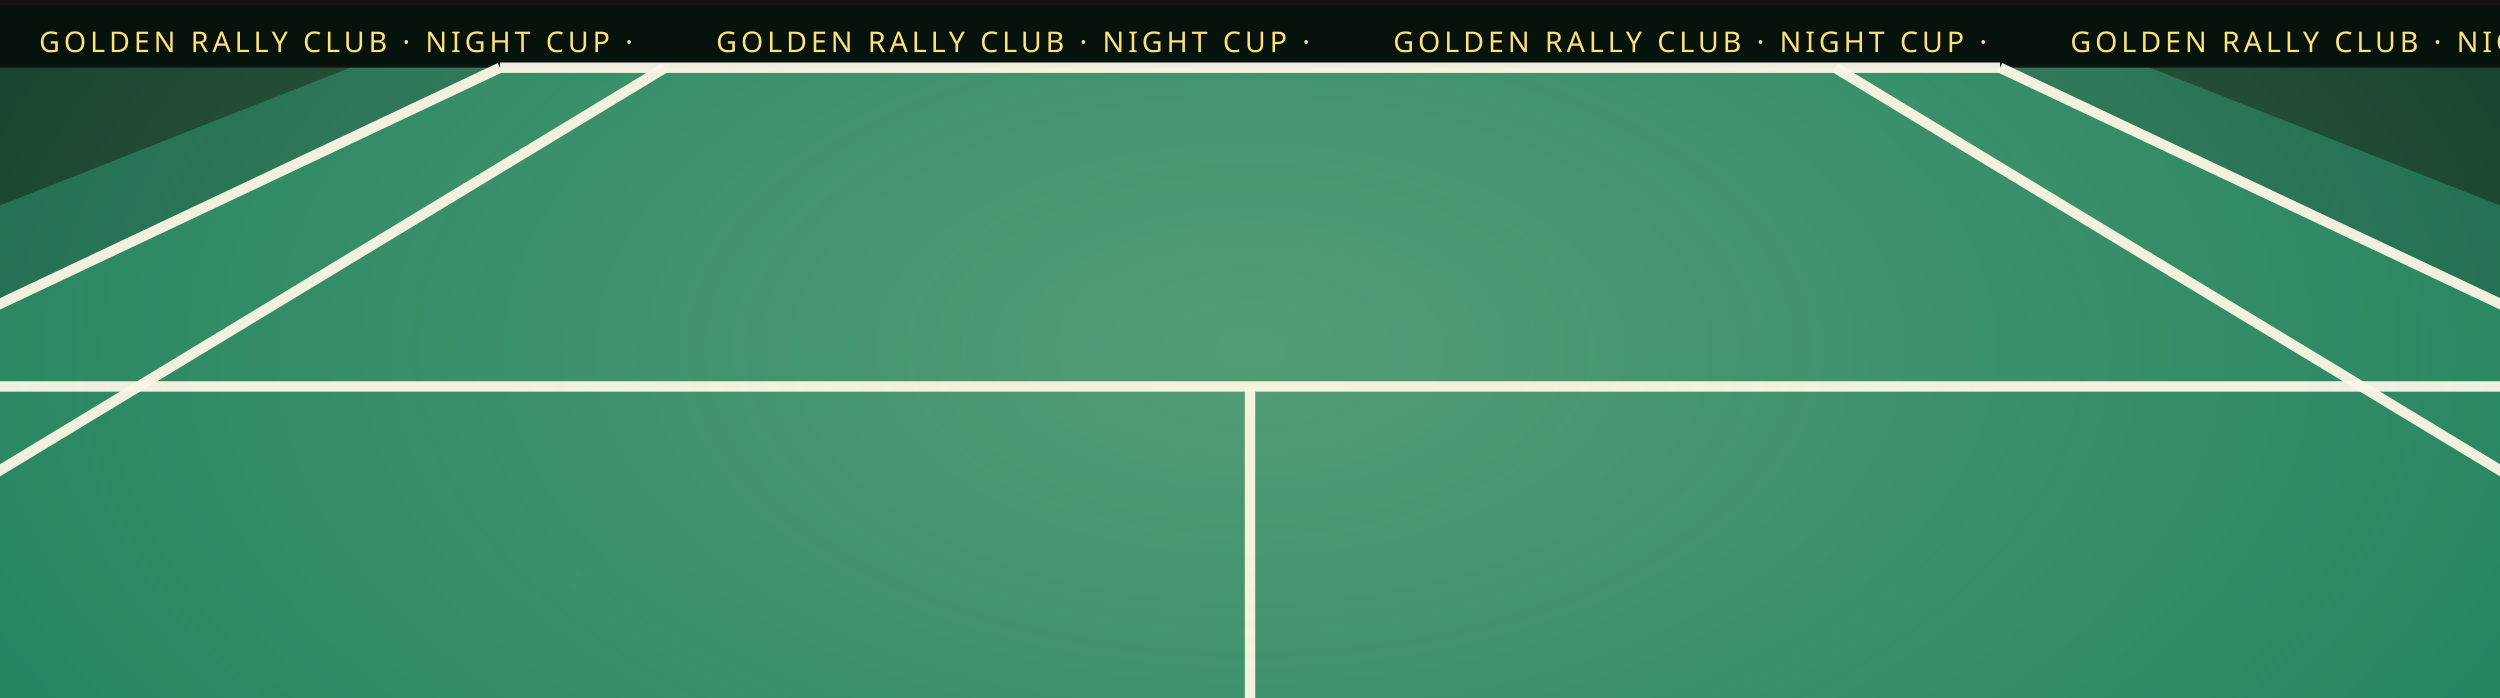
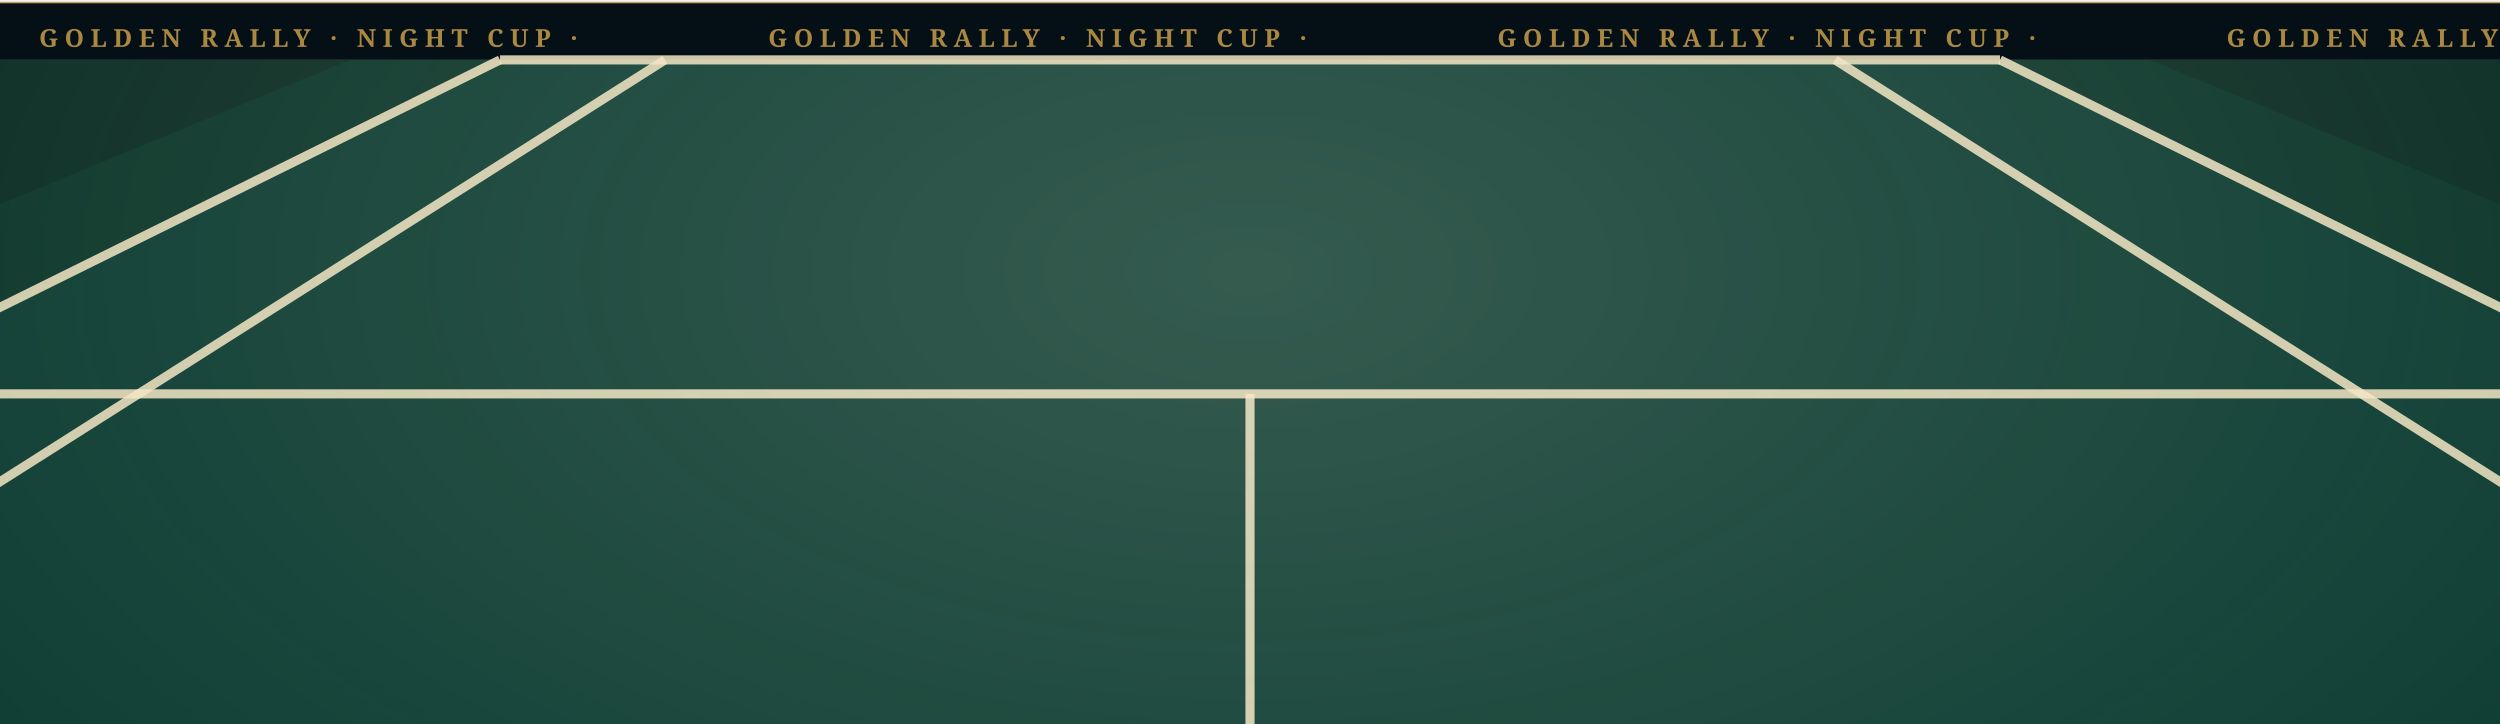
- <svg xmlns="http://www.w3.org/2000/svg" width="1920" height="536" viewBox="0 0 1920 536">
+ <svg xmlns="http://www.w3.org/2000/svg" width="1920" height="556" viewBox="0 0 1920 556">
  <style>.lg{font-family:'Luckiest Guy',sans-serif}.li{font-family:'Lilita One',sans-serif}</style>
  <defs>
    <linearGradient id="gold" x1="0" y1="0" x2="0" y2="1">
-       <stop offset="0" stop-color="#fffbe0" />
-       <stop offset=".22" stop-color="#ffe17a" />
-       <stop offset=".48" stop-color="#d99a1e" />
-       <stop offset=".62" stop-color="#ffe9a0" />
-       <stop offset=".82" stop-color="#b9780f" />
-       <stop offset="1" stop-color="#7a4a06" />
+       <stop offset="0" stop-color="#fbf0cf" />
+       <stop offset=".25" stop-color="#e8c47a" />
+       <stop offset=".5" stop-color="#b8862f" />
+       <stop offset=".66" stop-color="#ecd096" />
+       <stop offset=".85" stop-color="#a0701f" />
+       <stop offset="1" stop-color="#6b4612" />
    </linearGradient>
    <linearGradient id="goldH" x1="0" y1="0" x2="1" y2="0">
      <stop offset="0" stop-color="#8a560a" />
      <stop offset=".25" stop-color="#ffe9a0" />
      <stop offset=".5" stop-color="#d99a1e" />
      <stop offset=".75" stop-color="#fff3c4" />
      <stop offset="1" stop-color="#8a560a" />
    </linearGradient>
    <radialGradient id="goldR" cx=".35" cy=".3" r=".8">
      <stop offset="0" stop-color="#fffbe0" />
      <stop offset=".35" stop-color="#ffd75e" />
      <stop offset=".75" stop-color="#c58512" />
      <stop offset="1" stop-color="#6e4205" />
    </radialGradient>
    <linearGradient id="silver" x1="0" y1="0" x2="0" y2="1">
      <stop offset="0" stop-color="#ffffff" />
      <stop offset=".3" stop-color="#d7dee8" />
      <stop offset=".55" stop-color="#8a96a8" />
      <stop offset=".75" stop-color="#eef2f7" />
      <stop offset="1" stop-color="#5a6474" />
    </linearGradient>
    <linearGradient id="bronze" x1="0" y1="0" x2="0" y2="1">
      <stop offset="0" stop-color="#ffe2c4" />
      <stop offset=".35" stop-color="#d98a4e" />
      <stop offset=".6" stop-color="#ffc79a" />
      <stop offset="1" stop-color="#7a3d14" />
    </linearGradient>
    <radialGradient id="ballG" cx=".36" cy=".3" r=".85">
      <stop offset="0" stop-color="#fbffc9" />
      <stop offset=".5" stop-color="#e2f23c" />
      <stop offset="1" stop-color="#8fa313" />
    </radialGradient>
    <radialGradient id="skinL" cx=".38" cy=".3" r=".85">
      <stop offset="0" stop-color="#ffe6cc" />
      <stop offset=".6" stop-color="#f6c49a" />
      <stop offset="1" stop-color="#d9946a" />
    </radialGradient>
    <radialGradient id="skinM" cx=".38" cy=".3" r=".85">
      <stop offset="0" stop-color="#f6c9a0" />
      <stop offset=".6" stop-color="#df9e70" />
      <stop offset="1" stop-color="#b3704a" />
    </radialGradient>
    <radialGradient id="skinB" cx=".38" cy=".3" r=".85">
      <stop offset="0" stop-color="#d79a6e" />
      <stop offset=".6" stop-color="#a86a42" />
      <stop offset="1" stop-color="#6e3f22" />
    </radialGradient>
    <radialGradient id="fur" cx=".4" cy=".3" r=".85">
      <stop offset="0" stop-color="#f6d3a2" />
      <stop offset=".6" stop-color="#d9a066" />
      <stop offset="1" stop-color="#9c6532" />
    </radialGradient>
    <linearGradient id="white" x1="0" y1="0" x2="0" y2="1">
      <stop offset="0" stop-color="#ffffff" />
      <stop offset="1" stop-color="#d9dee6" />
    </linearGradient>
    <linearGradient id="green" x1="0" y1="0" x2="0" y2="1">
      <stop offset="0" stop-color="#2f9a5e" />
      <stop offset="1" stop-color="#0f4a2c" />
    </linearGradient>
    <linearGradient id="navy" x1="0" y1="0" x2="0" y2="1">
      <stop offset="0" stop-color="#2d4a8f" />
      <stop offset="1" stop-color="#121f45" />
    </linearGradient>
    <linearGradient id="burgundy" x1="0" y1="0" x2="0" y2="1">
      <stop offset="0" stop-color="#a8324a" />
      <stop offset="1" stop-color="#4f0e1c" />
    </linearGradient>
    <linearGradient id="red" x1="0" y1="0" x2="0" y2="1">
      <stop offset="0" stop-color="#ff6a5a" />
      <stop offset="1" stop-color="#b8231c" />
    </linearGradient>
    <linearGradient id="hairD" x1="0" y1="0" x2="0" y2="1">
      <stop offset="0" stop-color="#5a3a26" />
      <stop offset="1" stop-color="#1e120b" />
    </linearGradient>
    <linearGradient id="flame" x1="1" y1="0" x2="0" y2="0">
      <stop offset="0" stop-color="#fff7c0" stop-opacity="0" />
      <stop offset=".25" stop-color="#ffd23f" />
      <stop offset=".6" stop-color="#ff8a1e" />
      <stop offset="1" stop-color="#e8381e" stop-opacity="0" />
    </linearGradient>
    <pattern id="grain" width="6" height="6" patternUnits="userSpaceOnUse">
      <circle cx="1" cy="2" r=".6" fill="#000" opacity=".07" />
      <circle cx="4" cy="5" r=".5" fill="#fff" opacity=".06" />
    </pattern>
    <filter id="drop" x="-25%" y="-25%" width="150%" height="160%">
      <feDropShadow dx="0" dy="6" stdDeviation="5" flood-color="#000" flood-opacity=".55" />
    </filter>
    <filter id="glow" x="-50%" y="-50%" width="200%" height="200%">
      <feGaussianBlur stdDeviation="7" />
    </filter>
    <filter id="glowS" x="-50%" y="-50%" width="200%" height="200%">
      <feGaussianBlur stdDeviation="3" />
    </filter>
  </defs>
-   <g transform="translate(0 -544)">
-     <radialGradient id="courtGlow" cx=".5" cy=".2" r=".7">
-       <stop offset="0" stop-color="#fff6c8" stop-opacity=".25" />
-       <stop offset="1" stop-color="#fff6c8" stop-opacity="0" />
+   <g transform="translate(0 -524)">
+     <radialGradient id="courtGlow" cx=".5" cy=".15" r=".7">
+       <stop offset="0" stop-color="#fff2d6" stop-opacity=".18" />
+       <stop offset="1" stop-color="#fff2d6" stop-opacity="0" />
    </radialGradient>
-     <rect x="-10" y="546" width="1940" height="50" fill="#06120c" stroke="#16120f" stroke-width="4" stroke-linejoin="round" stroke-linecap="round" />
-     <text x="30" y="584" class="lg" font-size="22" fill="#ffe17a" letter-spacing="3">GOLDEN RALLY CLUB · NIGHT CUP ·</text>
-     <text x="550" y="584" class="lg" font-size="22" fill="#ffe17a" letter-spacing="3">GOLDEN RALLY CLUB · NIGHT CUP ·</text>
-     <text x="1070" y="584" class="lg" font-size="22" fill="#ffe17a" letter-spacing="3">GOLDEN RALLY CLUB · NIGHT CUP ·</text>
-     <text x="1590" y="584" class="lg" font-size="22" fill="#ffe17a" letter-spacing="3">GOLDEN RALLY CLUB · NIGHT CUP ·</text>
-     <text x="2110" y="584" class="lg" font-size="22" fill="#ffe17a" letter-spacing="3">GOLDEN RALLY CLUB · NIGHT CUP ·</text>
-     <rect x="0" y="596" width="1920" height="1080" fill="#0b3a26" />
-     <path d="M268.8,596 L1651.2,596 L3033.6,1140 L-1113.6,1140Z" fill="#14674a" />
-     <path d="M384,596 L1536,596 L2688,1140 L-768,1140Z" fill="#1a7f5a" />
-     <line x1="384" y1="596" x2="-768" y2="1140" stroke="#fbf6e9" stroke-width="8" opacity=".95" />
-     <line x1="510.72" y1="596" x2="-387.84" y2="1140" stroke="#fbf6e9" stroke-width="8" opacity=".95" />
-     <line x1="1409.28" y1="596" x2="2307.84" y2="1140" stroke="#fbf6e9" stroke-width="8" opacity=".95" />
-     <line x1="1536" y1="596" x2="2688" y2="1140" stroke="#fbf6e9" stroke-width="8" opacity=".95" />
-     <line x1="384" y1="596" x2="1536" y2="596" stroke="#fbf6e9" stroke-width="8" opacity=".95" />
-     <line x1="-134.4" y1="840.8" x2="2054.4" y2="840.8" stroke="#fbf6e9" stroke-width="8" opacity=".95" />
-     <line x1="960" y1="840.8" x2="960" y2="1140" stroke="#fbf6e9" stroke-width="8" opacity=".95" />
-     <rect x="0" y="596" width="1920" height="1080" fill="url(#courtGlow)" />
+     <rect x="-10" y="526" width="1940" height="44" fill="#041016" />
+     <line x1="0" y1="526" x2="1920" y2="526" stroke="#D5A64B" stroke-width="1.5" opacity=".5" />
+     <text x="30" y="560" style="font-family:'Cinzel',serif;font-weight:700" font-size="19" fill="#D5A64B" opacity=".8" letter-spacing="5">GOLDEN RALLY · NIGHT CUP ·</text>
+     <text x="590" y="560" style="font-family:'Cinzel',serif;font-weight:700" font-size="19" fill="#D5A64B" opacity=".8" letter-spacing="5">GOLDEN RALLY · NIGHT CUP ·</text>
+     <text x="1150" y="560" style="font-family:'Cinzel',serif;font-weight:700" font-size="19" fill="#D5A64B" opacity=".8" letter-spacing="5">GOLDEN RALLY · NIGHT CUP ·</text>
+     <text x="1710" y="560" style="font-family:'Cinzel',serif;font-weight:700" font-size="19" fill="#D5A64B" opacity=".8" letter-spacing="5">GOLDEN RALLY · NIGHT CUP ·</text>
+     <text x="2270" y="560" style="font-family:'Cinzel',serif;font-weight:700" font-size="19" fill="#D5A64B" opacity=".8" letter-spacing="5">GOLDEN RALLY · NIGHT CUP ·</text>
+     <rect x="0" y="570" width="1920" height="1080" fill="#062a22" />
+     <path d="M268.8,570 L1651.2,570 L3033.6,1140 L-1113.6,1140Z" fill="#073328" />
+     <path d="M384,570 L1536,570 L2688,1140 L-768,1140Z" fill="#093A31" />
+     <line x1="384" y1="570" x2="-768" y2="1140" stroke="#F2E5C3" stroke-width="7" opacity=".85" />
+     <line x1="510.72" y1="570" x2="-387.84" y2="1140" stroke="#F2E5C3" stroke-width="7" opacity=".85" />
+     <line x1="1409.28" y1="570" x2="2307.84" y2="1140" stroke="#F2E5C3" stroke-width="7" opacity=".85" />
+     <line x1="1536" y1="570" x2="2688" y2="1140" stroke="#F2E5C3" stroke-width="7" opacity=".85" />
+     <line x1="384" y1="570" x2="1536" y2="570" stroke="#F2E5C3" stroke-width="7" opacity=".85" />
+     <line x1="-134.4" y1="826.5" x2="2054.4" y2="826.5" stroke="#F2E5C3" stroke-width="7" opacity=".85" />
+     <line x1="960" y1="826.5" x2="960" y2="1140" stroke="#F2E5C3" stroke-width="7" opacity=".85" />
+     <rect x="0" y="570" width="1920" height="1080" fill="url(#courtGlow)" />
  </g>
</svg>
